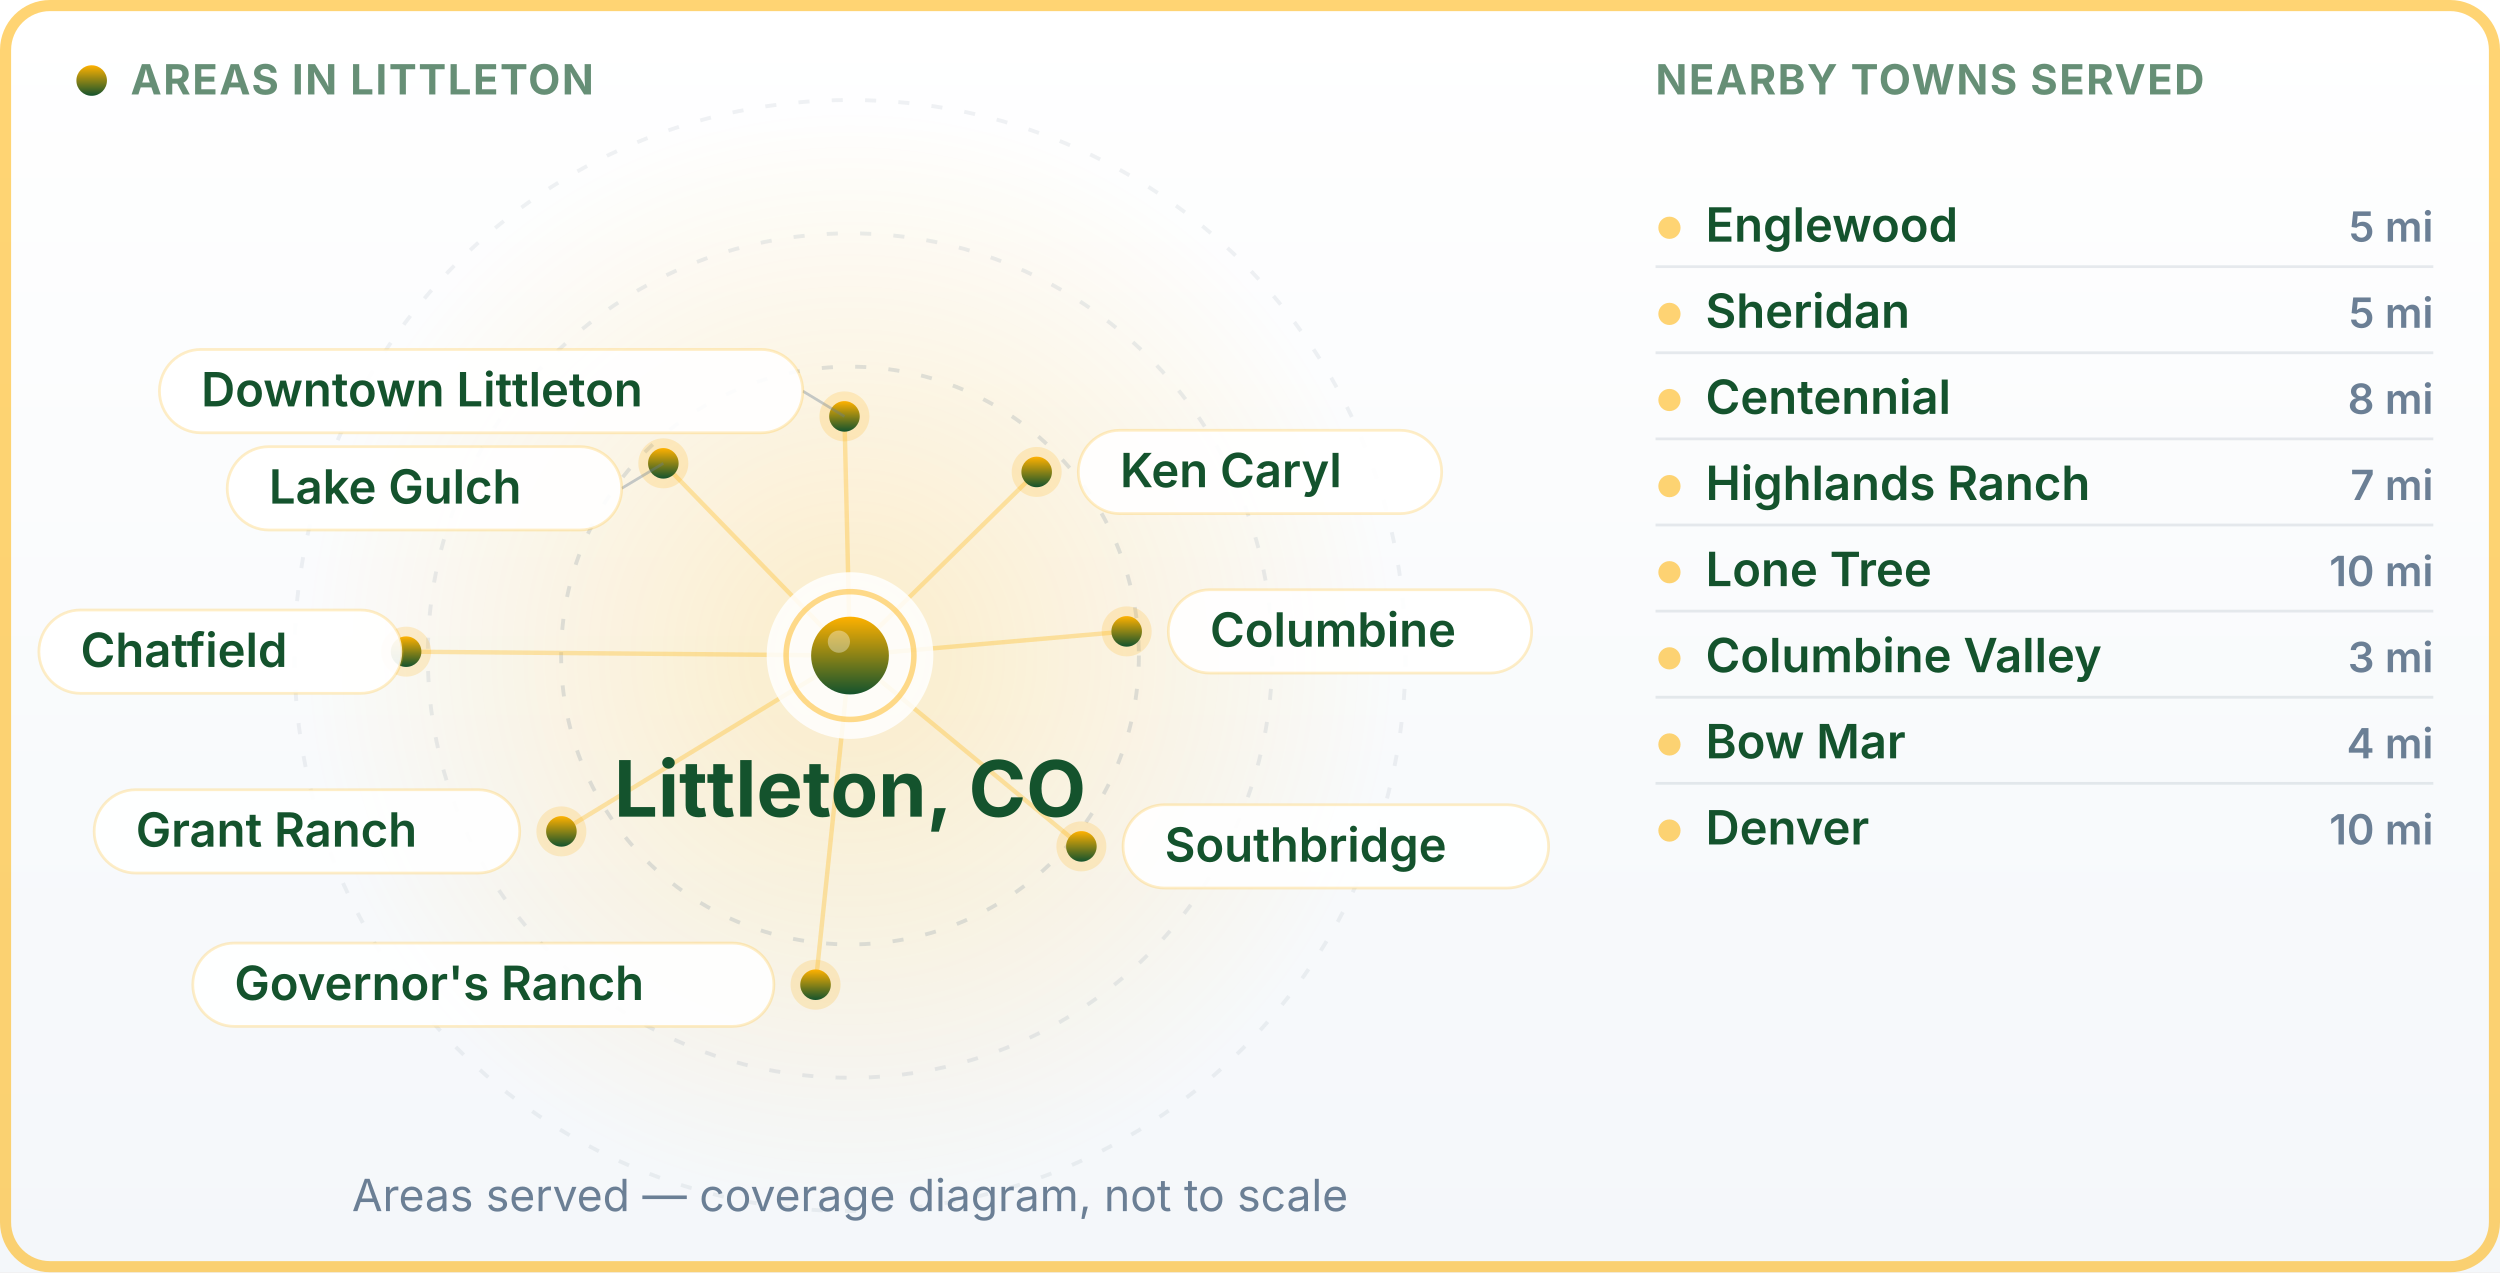
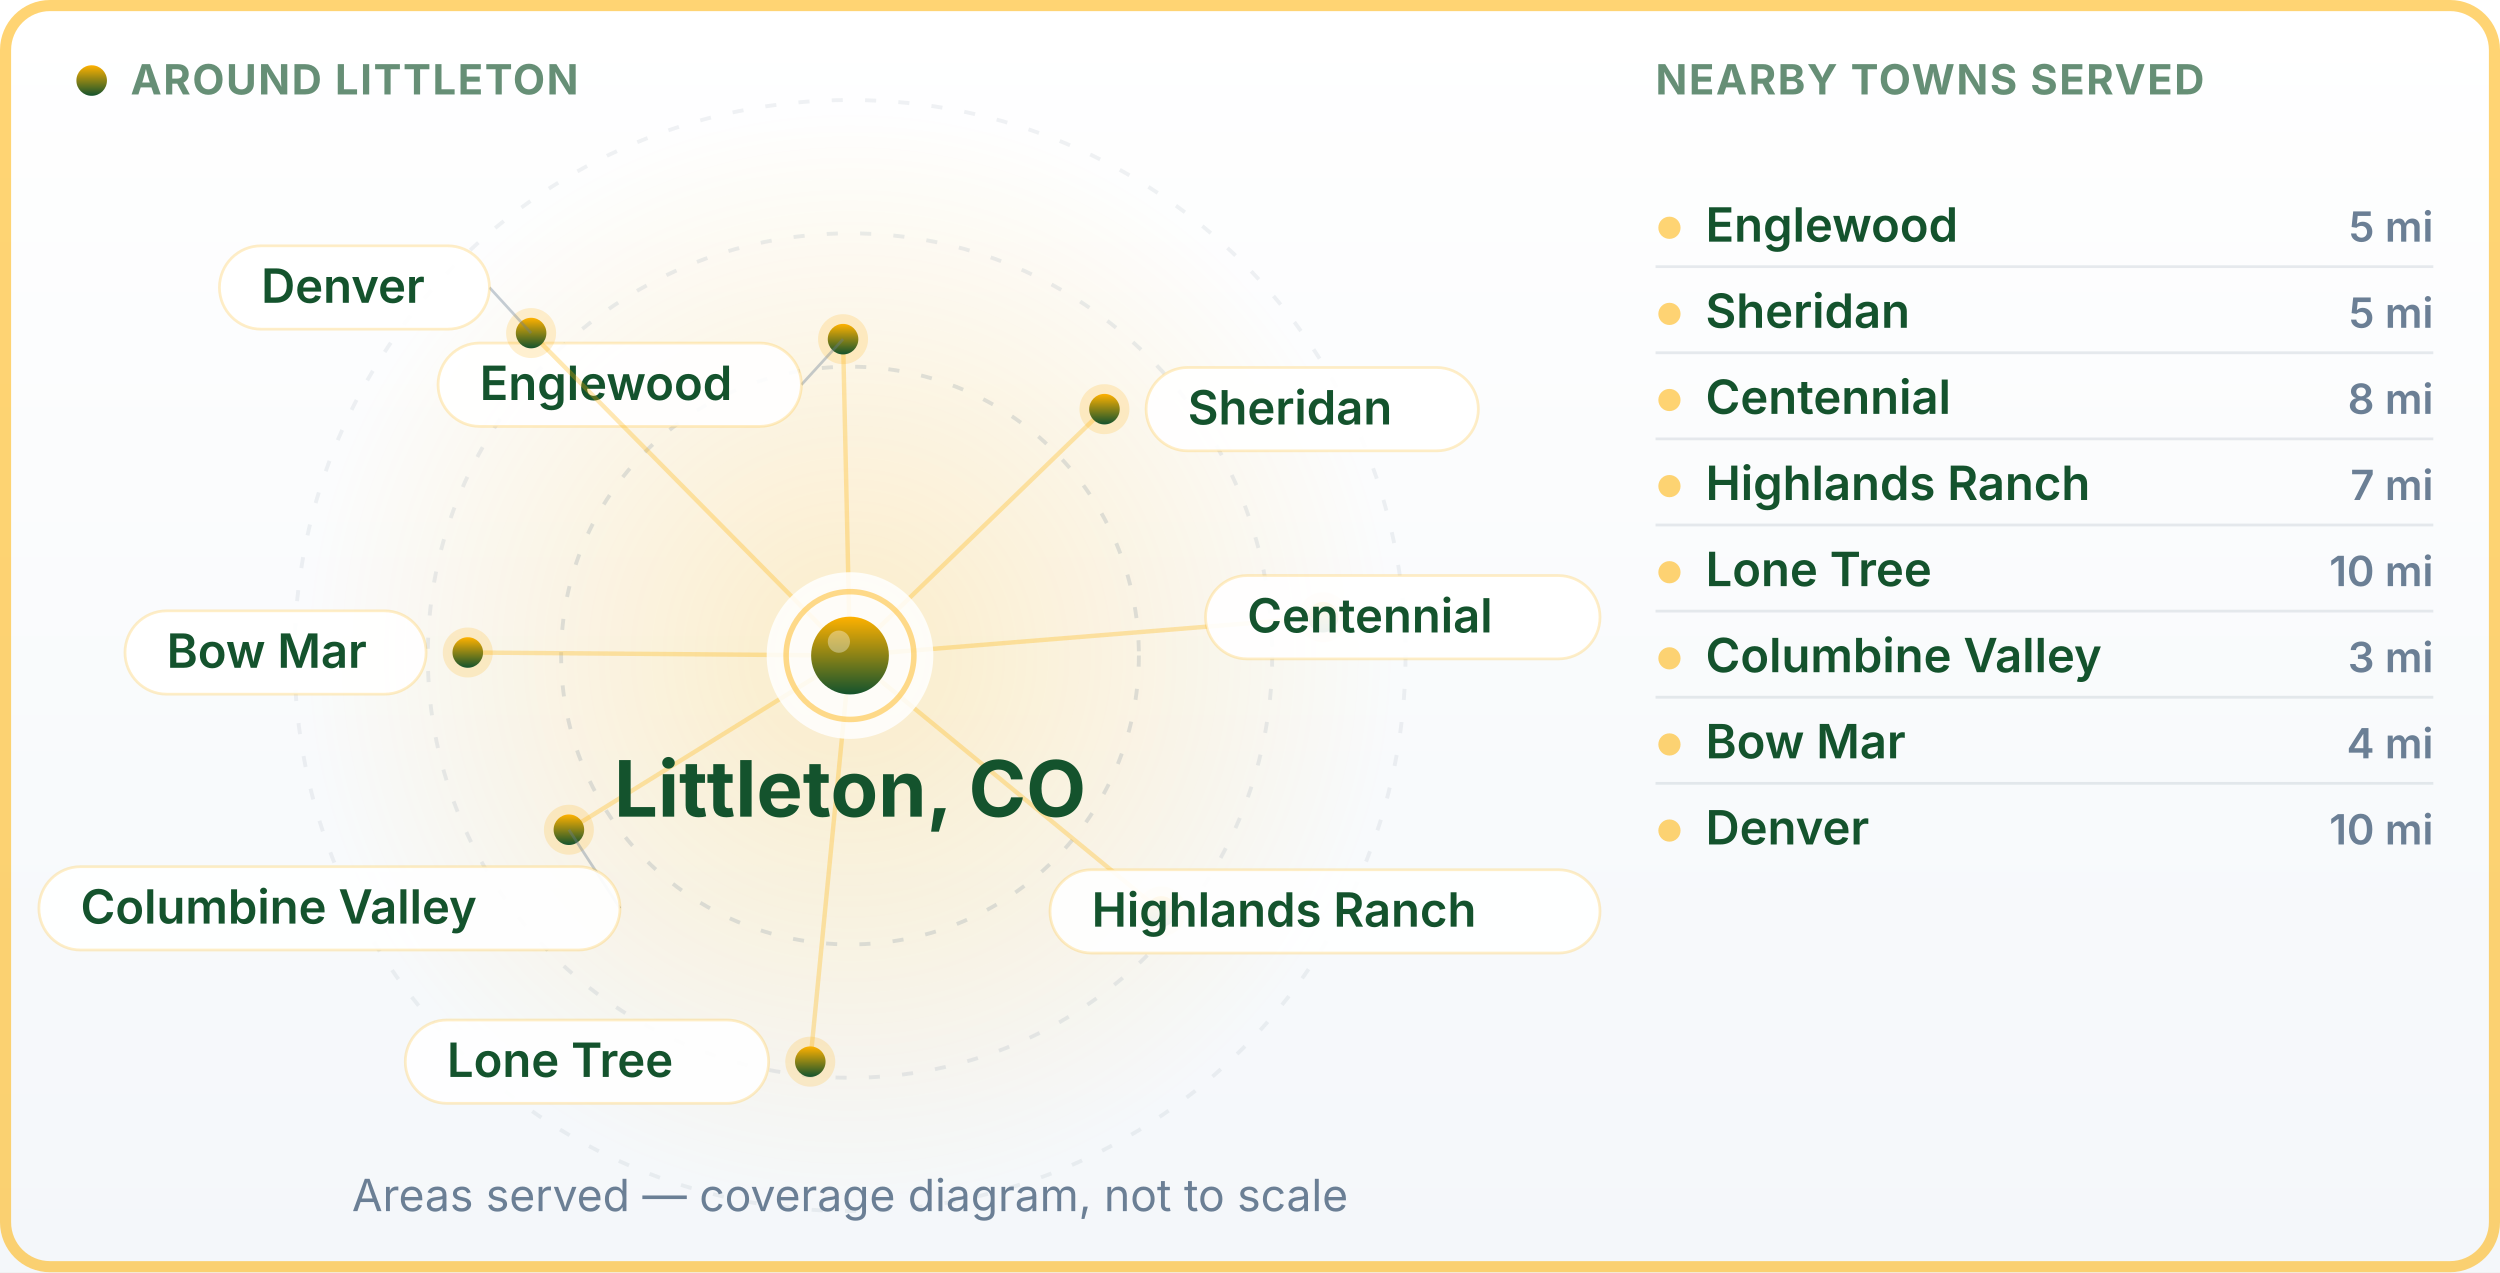
<svg xmlns="http://www.w3.org/2000/svg" viewBox="0 0 900 458" width="900" height="458" role="img">
  <defs>
    <linearGradient id="bgg" x1="0" y1="0" x2="0" y2="1">
      <stop offset="0" stop-color="#ffffff" />
      <stop offset="1" stop-color="#f4f7fa" />
    </linearGradient>
    <radialGradient id="halo" cx="50%" cy="50%" r="50%">
      <stop offset="0" stop-color="#FFB100" stop-opacity=".20" />
      <stop offset="1" stop-color="#FFB100" stop-opacity="0" />
    </radialGradient>
    <linearGradient id="dotg" x1="0" y1="0" x2="0" y2="1">
      <stop offset="0" stop-color="#FFB100" />
      <stop offset="1" stop-color="#14532D" />
    </linearGradient>
  </defs>
  <rect width="900" height="458" fill="url(#bgg)" />
  <circle cx="306" cy="236" r="196" fill="url(#halo)" />
  <circle cx="306" cy="236" r="104" fill="none" stroke="#6b7f95" stroke-opacity="0.2" stroke-width="1.4" stroke-dasharray="4 8" />
  <circle cx="306" cy="236" r="152" fill="none" stroke="#6b7f95" stroke-opacity="0.13" stroke-width="1.4" stroke-dasharray="4 8" />
  <circle cx="306" cy="236" r="200" fill="none" stroke="#6b7f95" stroke-opacity="0.1" stroke-width="1.4" stroke-dasharray="4 8" />
-   <line x1="306" y1="236" x2="304" y2="149.9" stroke="#FFB100" stroke-opacity=".30" stroke-width="1.6" />
-   <circle cx="304" cy="149.9" r="9" fill="#FFB100" fill-opacity=".18" />
-   <circle cx="304" cy="149.9" r="5.5" fill="url(#dotg)" />
-   <line x1="304" y1="149.9" x2="289" y2="140.8" stroke="#6b7f95" stroke-opacity=".38" stroke-width="1" />
-   <rect x="57.4" y="125.8" width="231.6" height="30" rx="15" fill="#ffffff" fill-opacity=".92" stroke="#FFB100" stroke-opacity=".22" stroke-width="1" />
-   <text x="72.4" y="146.3" font-family="system-ui,-apple-system,Segoe UI,sans-serif" font-size="17" font-weight="600" fill="#14532D">Downtown Littleton</text>
-   <line x1="306" y1="236" x2="373.2" y2="169.9" stroke="#FFB100" stroke-opacity=".30" stroke-width="1.6" />
-   <circle cx="373.2" cy="169.9" r="9" fill="#FFB100" fill-opacity=".18" />
-   <circle cx="373.2" cy="169.9" r="5.5" fill="url(#dotg)" />
-   <rect x="388.2" y="154.9" width="130.8" height="30" rx="15" fill="#ffffff" fill-opacity=".92" stroke="#FFB100" stroke-opacity=".22" stroke-width="1" />
-   <text x="403.2" y="175.4" font-family="system-ui,-apple-system,Segoe UI,sans-serif" font-size="17" font-weight="600" fill="#14532D">Ken Caryl</text>
-   <line x1="306" y1="236" x2="405.6" y2="227.3" stroke="#FFB100" stroke-opacity=".30" stroke-width="1.6" />
-   <circle cx="405.6" cy="227.3" r="9" fill="#FFB100" fill-opacity=".18" />
-   <circle cx="405.6" cy="227.3" r="5.5" fill="url(#dotg)" />
-   <rect x="420.6" y="212.3" width="130.8" height="30" rx="15" fill="#ffffff" fill-opacity=".92" stroke="#FFB100" stroke-opacity=".22" stroke-width="1" />
-   <text x="435.6" y="232.8" font-family="system-ui,-apple-system,Segoe UI,sans-serif" font-size="17" font-weight="600" fill="#14532D">Columbine</text>
-   <line x1="306" y1="236" x2="389.3" y2="304.7" stroke="#FFB100" stroke-opacity=".30" stroke-width="1.6" />
-   <circle cx="389.3" cy="304.7" r="9" fill="#FFB100" fill-opacity=".18" />
-   <circle cx="389.3" cy="304.7" r="5.5" fill="url(#dotg)" />
-   <rect x="404.3" y="289.7" width="153.2" height="30" rx="15" fill="#ffffff" fill-opacity=".92" stroke="#FFB100" stroke-opacity=".22" stroke-width="1" />
-   <text x="419.3" y="310.2" font-family="system-ui,-apple-system,Segoe UI,sans-serif" font-size="17" font-weight="600" fill="#14532D">Southbridge</text>
-   <line x1="306" y1="236" x2="293.6" y2="354.5" stroke="#FFB100" stroke-opacity=".30" stroke-width="1.6" />
-   <circle cx="293.6" cy="354.5" r="9" fill="#FFB100" fill-opacity=".18" />
-   <circle cx="293.6" cy="354.5" r="5.5" fill="url(#dotg)" />
-   <rect x="69.4" y="339.5" width="209.2" height="30" rx="15" fill="#ffffff" fill-opacity=".92" stroke="#FFB100" stroke-opacity=".22" stroke-width="1" />
-   <text x="84.4" y="360" font-family="system-ui,-apple-system,Segoe UI,sans-serif" font-size="17" font-weight="600" fill="#14532D">Governor's Ranch</text>
-   <line x1="306" y1="236" x2="202.1" y2="299.3" stroke="#FFB100" stroke-opacity=".30" stroke-width="1.6" />
-   <circle cx="202.1" cy="299.3" r="9" fill="#FFB100" fill-opacity=".18" />
-   <circle cx="202.1" cy="299.3" r="5.5" fill="url(#dotg)" />
-   <rect x="33.9" y="284.3" width="153.2" height="30" rx="15" fill="#ffffff" fill-opacity=".92" stroke="#FFB100" stroke-opacity=".22" stroke-width="1" />
-   <text x="48.9" y="304.8" font-family="system-ui,-apple-system,Segoe UI,sans-serif" font-size="17" font-weight="600" fill="#14532D">Grant Ranch</text>
-   <line x1="306" y1="236" x2="146.2" y2="234.6" stroke="#FFB100" stroke-opacity=".30" stroke-width="1.6" />
-   <circle cx="146.2" cy="234.6" r="9" fill="#FFB100" fill-opacity=".18" />
-   <circle cx="146.2" cy="234.6" r="5.5" fill="url(#dotg)" />
-   <rect x="14" y="219.6" width="130.8" height="30" rx="15" fill="#ffffff" fill-opacity=".92" stroke="#FFB100" stroke-opacity=".22" stroke-width="1" />
-   <text x="29" y="240.1" font-family="system-ui,-apple-system,Segoe UI,sans-serif" font-size="17" font-weight="600" fill="#14532D">Chatfield</text>
-   <line x1="306" y1="236" x2="238.8" y2="166.8" stroke="#FFB100" stroke-opacity=".30" stroke-width="1.6" />
-   <circle cx="238.8" cy="166.8" r="9" fill="#FFB100" fill-opacity=".18" />
-   <circle cx="238.8" cy="166.8" r="5.5" fill="url(#dotg)" />
-   <line x1="238.8" y1="166.8" x2="223.8" y2="175.8" stroke="#6b7f95" stroke-opacity=".38" stroke-width="1" />
-   <rect x="81.8" y="160.8" width="142" height="30" rx="15" fill="#ffffff" fill-opacity=".92" stroke="#FFB100" stroke-opacity=".22" stroke-width="1" />
-   <text x="96.8" y="181.3" font-family="system-ui,-apple-system,Segoe UI,sans-serif" font-size="17" font-weight="600" fill="#14532D">Lake Gulch</text>
+   <line x1="306" y1="236" x2="303.5" y2="122.1" stroke="#FFB100" stroke-opacity=".30" stroke-width="1.6" />
+   <circle cx="303.5" cy="122.1" r="9" fill="#FFB100" fill-opacity=".18" />
+   <circle cx="303.5" cy="122.1" r="5.5" fill="url(#dotg)" />
+   <line x1="303.5" y1="122.1" x2="288.5" y2="138.5" stroke="#6b7f95" stroke-opacity=".38" stroke-width="1" />
+   <rect x="157.7" y="123.5" width="130.8" height="30" rx="15" fill="#ffffff" fill-opacity=".92" stroke="#FFB100" stroke-opacity=".22" stroke-width="1" />
+   <text x="172.7" y="144" font-family="system-ui,-apple-system,Segoe UI,sans-serif" font-size="17" font-weight="600" fill="#14532D">Englewood</text>
+   <line x1="306" y1="236" x2="397.6" y2="147.3" stroke="#FFB100" stroke-opacity=".30" stroke-width="1.6" />
+   <circle cx="397.6" cy="147.3" r="9" fill="#FFB100" fill-opacity=".18" />
+   <circle cx="397.6" cy="147.3" r="5.5" fill="url(#dotg)" />
+   <rect x="412.6" y="132.3" width="119.6" height="30" rx="15" fill="#ffffff" fill-opacity=".92" stroke="#FFB100" stroke-opacity=".22" stroke-width="1" />
+   <text x="427.6" y="152.8" font-family="system-ui,-apple-system,Segoe UI,sans-serif" font-size="17" font-weight="600" fill="#14532D">Sheridan</text>
+   <line x1="306" y1="236" x2="476.3" y2="222.2" stroke="#FFB100" stroke-opacity=".30" stroke-width="1.6" />
+   <circle cx="476.3" cy="222.2" r="9" fill="#FFB100" fill-opacity=".18" />
+   <circle cx="476.3" cy="222.2" r="5.5" fill="url(#dotg)" />
+   <rect x="434" y="207.2" width="142" height="30" rx="15" fill="#ffffff" fill-opacity=".92" stroke="#FFB100" stroke-opacity=".22" stroke-width="1" />
+   <text x="449" y="227.7" font-family="system-ui,-apple-system,Segoe UI,sans-serif" font-size="17" font-weight="600" fill="#14532D">Centennial</text>
+   <line x1="306" y1="236" x2="418.1" y2="328.1" stroke="#FFB100" stroke-opacity=".30" stroke-width="1.6" />
+   <circle cx="418.1" cy="328.1" r="9" fill="#FFB100" fill-opacity=".18" />
+   <circle cx="418.1" cy="328.1" r="5.5" fill="url(#dotg)" />
+   <rect x="378" y="313.1" width="198" height="30" rx="15" fill="#ffffff" fill-opacity=".92" stroke="#FFB100" stroke-opacity=".22" stroke-width="1" />
+   <text x="393" y="333.6" font-family="system-ui,-apple-system,Segoe UI,sans-serif" font-size="17" font-weight="600" fill="#14532D">Highlands Ranch</text>
+   <line x1="306" y1="236" x2="291.7" y2="382.2" stroke="#FFB100" stroke-opacity=".30" stroke-width="1.6" />
+   <circle cx="291.7" cy="382.2" r="9" fill="#FFB100" fill-opacity=".18" />
+   <circle cx="291.7" cy="382.2" r="5.5" fill="url(#dotg)" />
+   <rect x="145.9" y="367.2" width="130.8" height="30" rx="15" fill="#ffffff" fill-opacity=".92" stroke="#FFB100" stroke-opacity=".22" stroke-width="1" />
+   <text x="160.9" y="387.7" font-family="system-ui,-apple-system,Segoe UI,sans-serif" font-size="17" font-weight="600" fill="#14532D">Lone Tree</text>
+   <line x1="306" y1="236" x2="204.8" y2="298.7" stroke="#FFB100" stroke-opacity=".30" stroke-width="1.6" />
+   <circle cx="204.8" cy="298.7" r="9" fill="#FFB100" fill-opacity=".18" />
+   <circle cx="204.8" cy="298.7" r="5.5" fill="url(#dotg)" />
+   <line x1="204.8" y1="298.7" x2="223.2" y2="327" stroke="#6b7f95" stroke-opacity=".38" stroke-width="1" />
+   <rect x="14" y="312" width="209.2" height="30" rx="15" fill="#ffffff" fill-opacity=".92" stroke="#FFB100" stroke-opacity=".22" stroke-width="1" />
+   <text x="29" y="332.5" font-family="system-ui,-apple-system,Segoe UI,sans-serif" font-size="17" font-weight="600" fill="#14532D">Columbine Valley</text>
+   <line x1="306" y1="236" x2="168.4" y2="234.9" stroke="#FFB100" stroke-opacity=".30" stroke-width="1.6" />
+   <circle cx="168.4" cy="234.9" r="9" fill="#FFB100" fill-opacity=".18" />
+   <circle cx="168.4" cy="234.9" r="5.5" fill="url(#dotg)" />
+   <rect x="45" y="219.9" width="108.4" height="30" rx="15" fill="#ffffff" fill-opacity=".92" stroke="#FFB100" stroke-opacity=".22" stroke-width="1" />
+   <text x="60" y="240.4" font-family="system-ui,-apple-system,Segoe UI,sans-serif" font-size="17" font-weight="600" fill="#14532D">Bow Mar</text>
+   <line x1="306" y1="236" x2="191.2" y2="119.9" stroke="#FFB100" stroke-opacity=".30" stroke-width="1.6" />
+   <circle cx="191.2" cy="119.9" r="9" fill="#FFB100" fill-opacity=".18" />
+   <circle cx="191.2" cy="119.9" r="5.5" fill="url(#dotg)" />
+   <line x1="191.2" y1="119.9" x2="176.2" y2="103.5" stroke="#6b7f95" stroke-opacity=".38" stroke-width="1" />
+   <rect x="79" y="88.5" width="97.2" height="30" rx="15" fill="#ffffff" fill-opacity=".92" stroke="#FFB100" stroke-opacity=".22" stroke-width="1" />
+   <text x="94" y="109" font-family="system-ui,-apple-system,Segoe UI,sans-serif" font-size="17" font-weight="600" fill="#14532D">Denver</text>
  <circle cx="306" cy="236" r="30" fill="#ffffff" fill-opacity=".85" />
  <circle cx="306" cy="236" r="23" fill="none" stroke="#FFB100" stroke-opacity=".45" stroke-width="2" />
  <circle cx="306" cy="236" r="14" fill="url(#dotg)" />
  <circle cx="302" cy="231" r="4" fill="#ffffff" fill-opacity=".35" />
  <text x="306" y="294" text-anchor="middle" font-family="system-ui,-apple-system,Segoe UI,sans-serif" font-size="28" font-weight="700" fill="#14532D">Littleton, CO</text>
  <circle cx="33" cy="29" r="5.5" fill="url(#dotg)" />
-   <text x="47" y="34" font-family="system-ui,-apple-system,Segoe UI,sans-serif" font-size="15" font-weight="700" letter-spacing="0.6" fill="#14532D" fill-opacity=".65">AREAS IN LITTLETON</text>
+   <text x="47" y="34" font-family="system-ui,-apple-system,Segoe UI,sans-serif" font-size="15" font-weight="700" letter-spacing="0.6" fill="#14532D" fill-opacity=".65">AROUND LITTLETON</text>
  <text x="596" y="34" font-family="system-ui,-apple-system,Segoe UI,sans-serif" font-size="15" font-weight="700" letter-spacing="0.6" fill="#14532D" fill-opacity=".65">NEARBY TOWNS SERVED</text>
  <circle cx="601" cy="82" r="4" fill="#FFB100" fill-opacity=".55" />
  <text x="614" y="87" font-family="system-ui,-apple-system,Segoe UI,sans-serif" font-size="17" font-weight="600" fill="#14532D">Englewood</text>
  <text x="876" y="87" text-anchor="end" font-family="system-ui,-apple-system,Segoe UI,sans-serif" font-size="15" font-weight="600" fill="#6b7f95">5 mi</text>
  <line x1="596" y1="96" x2="876" y2="96" stroke="#6b7f95" stroke-opacity=".16" stroke-width="1" />
  <circle cx="601" cy="113" r="4" fill="#FFB100" fill-opacity=".55" />
  <text x="614" y="118" font-family="system-ui,-apple-system,Segoe UI,sans-serif" font-size="17" font-weight="600" fill="#14532D">Sheridan</text>
  <text x="876" y="118" text-anchor="end" font-family="system-ui,-apple-system,Segoe UI,sans-serif" font-size="15" font-weight="600" fill="#6b7f95">5 mi</text>
  <line x1="596" y1="127" x2="876" y2="127" stroke="#6b7f95" stroke-opacity=".16" stroke-width="1" />
  <circle cx="601" cy="144" r="4" fill="#FFB100" fill-opacity=".55" />
  <text x="614" y="149" font-family="system-ui,-apple-system,Segoe UI,sans-serif" font-size="17" font-weight="600" fill="#14532D">Centennial</text>
  <text x="876" y="149" text-anchor="end" font-family="system-ui,-apple-system,Segoe UI,sans-serif" font-size="15" font-weight="600" fill="#6b7f95">8 mi</text>
  <line x1="596" y1="158" x2="876" y2="158" stroke="#6b7f95" stroke-opacity=".16" stroke-width="1" />
  <circle cx="601" cy="175" r="4" fill="#FFB100" fill-opacity=".55" />
  <text x="614" y="180" font-family="system-ui,-apple-system,Segoe UI,sans-serif" font-size="17" font-weight="600" fill="#14532D">Highlands Ranch</text>
  <text x="876" y="180" text-anchor="end" font-family="system-ui,-apple-system,Segoe UI,sans-serif" font-size="15" font-weight="600" fill="#6b7f95">7 mi</text>
  <line x1="596" y1="189" x2="876" y2="189" stroke="#6b7f95" stroke-opacity=".16" stroke-width="1" />
  <circle cx="601" cy="206" r="4" fill="#FFB100" fill-opacity=".55" />
  <text x="614" y="211" font-family="system-ui,-apple-system,Segoe UI,sans-serif" font-size="17" font-weight="600" fill="#14532D">Lone Tree</text>
  <text x="876" y="211" text-anchor="end" font-family="system-ui,-apple-system,Segoe UI,sans-serif" font-size="15" font-weight="600" fill="#6b7f95">10 mi</text>
  <line x1="596" y1="220" x2="876" y2="220" stroke="#6b7f95" stroke-opacity=".16" stroke-width="1" />
  <circle cx="601" cy="237" r="4" fill="#FFB100" fill-opacity=".55" />
  <text x="614" y="242" font-family="system-ui,-apple-system,Segoe UI,sans-serif" font-size="17" font-weight="600" fill="#14532D">Columbine Valley</text>
  <text x="876" y="242" text-anchor="end" font-family="system-ui,-apple-system,Segoe UI,sans-serif" font-size="15" font-weight="600" fill="#6b7f95">3 mi</text>
  <line x1="596" y1="251" x2="876" y2="251" stroke="#6b7f95" stroke-opacity=".16" stroke-width="1" />
  <circle cx="601" cy="268" r="4" fill="#FFB100" fill-opacity=".55" />
  <text x="614" y="273" font-family="system-ui,-apple-system,Segoe UI,sans-serif" font-size="17" font-weight="600" fill="#14532D">Bow Mar</text>
  <text x="876" y="273" text-anchor="end" font-family="system-ui,-apple-system,Segoe UI,sans-serif" font-size="15" font-weight="600" fill="#6b7f95">4 mi</text>
  <line x1="596" y1="282" x2="876" y2="282" stroke="#6b7f95" stroke-opacity=".16" stroke-width="1" />
  <circle cx="601" cy="299" r="4" fill="#FFB100" fill-opacity=".55" />
  <text x="614" y="304" font-family="system-ui,-apple-system,Segoe UI,sans-serif" font-size="17" font-weight="600" fill="#14532D">Denver</text>
  <text x="876" y="304" text-anchor="end" font-family="system-ui,-apple-system,Segoe UI,sans-serif" font-size="15" font-weight="600" fill="#6b7f95">10 mi</text>
  <text x="306" y="436" text-anchor="middle" font-family="system-ui,-apple-system,Segoe UI,sans-serif" font-size="16" fill="#6b7f95">Areas served — coverage diagram, not to scale</text>
  <rect x="2" y="2" width="896" height="454" rx="16" fill="none" stroke="#FFB100" stroke-opacity=".55" stroke-width="4" />
</svg>
